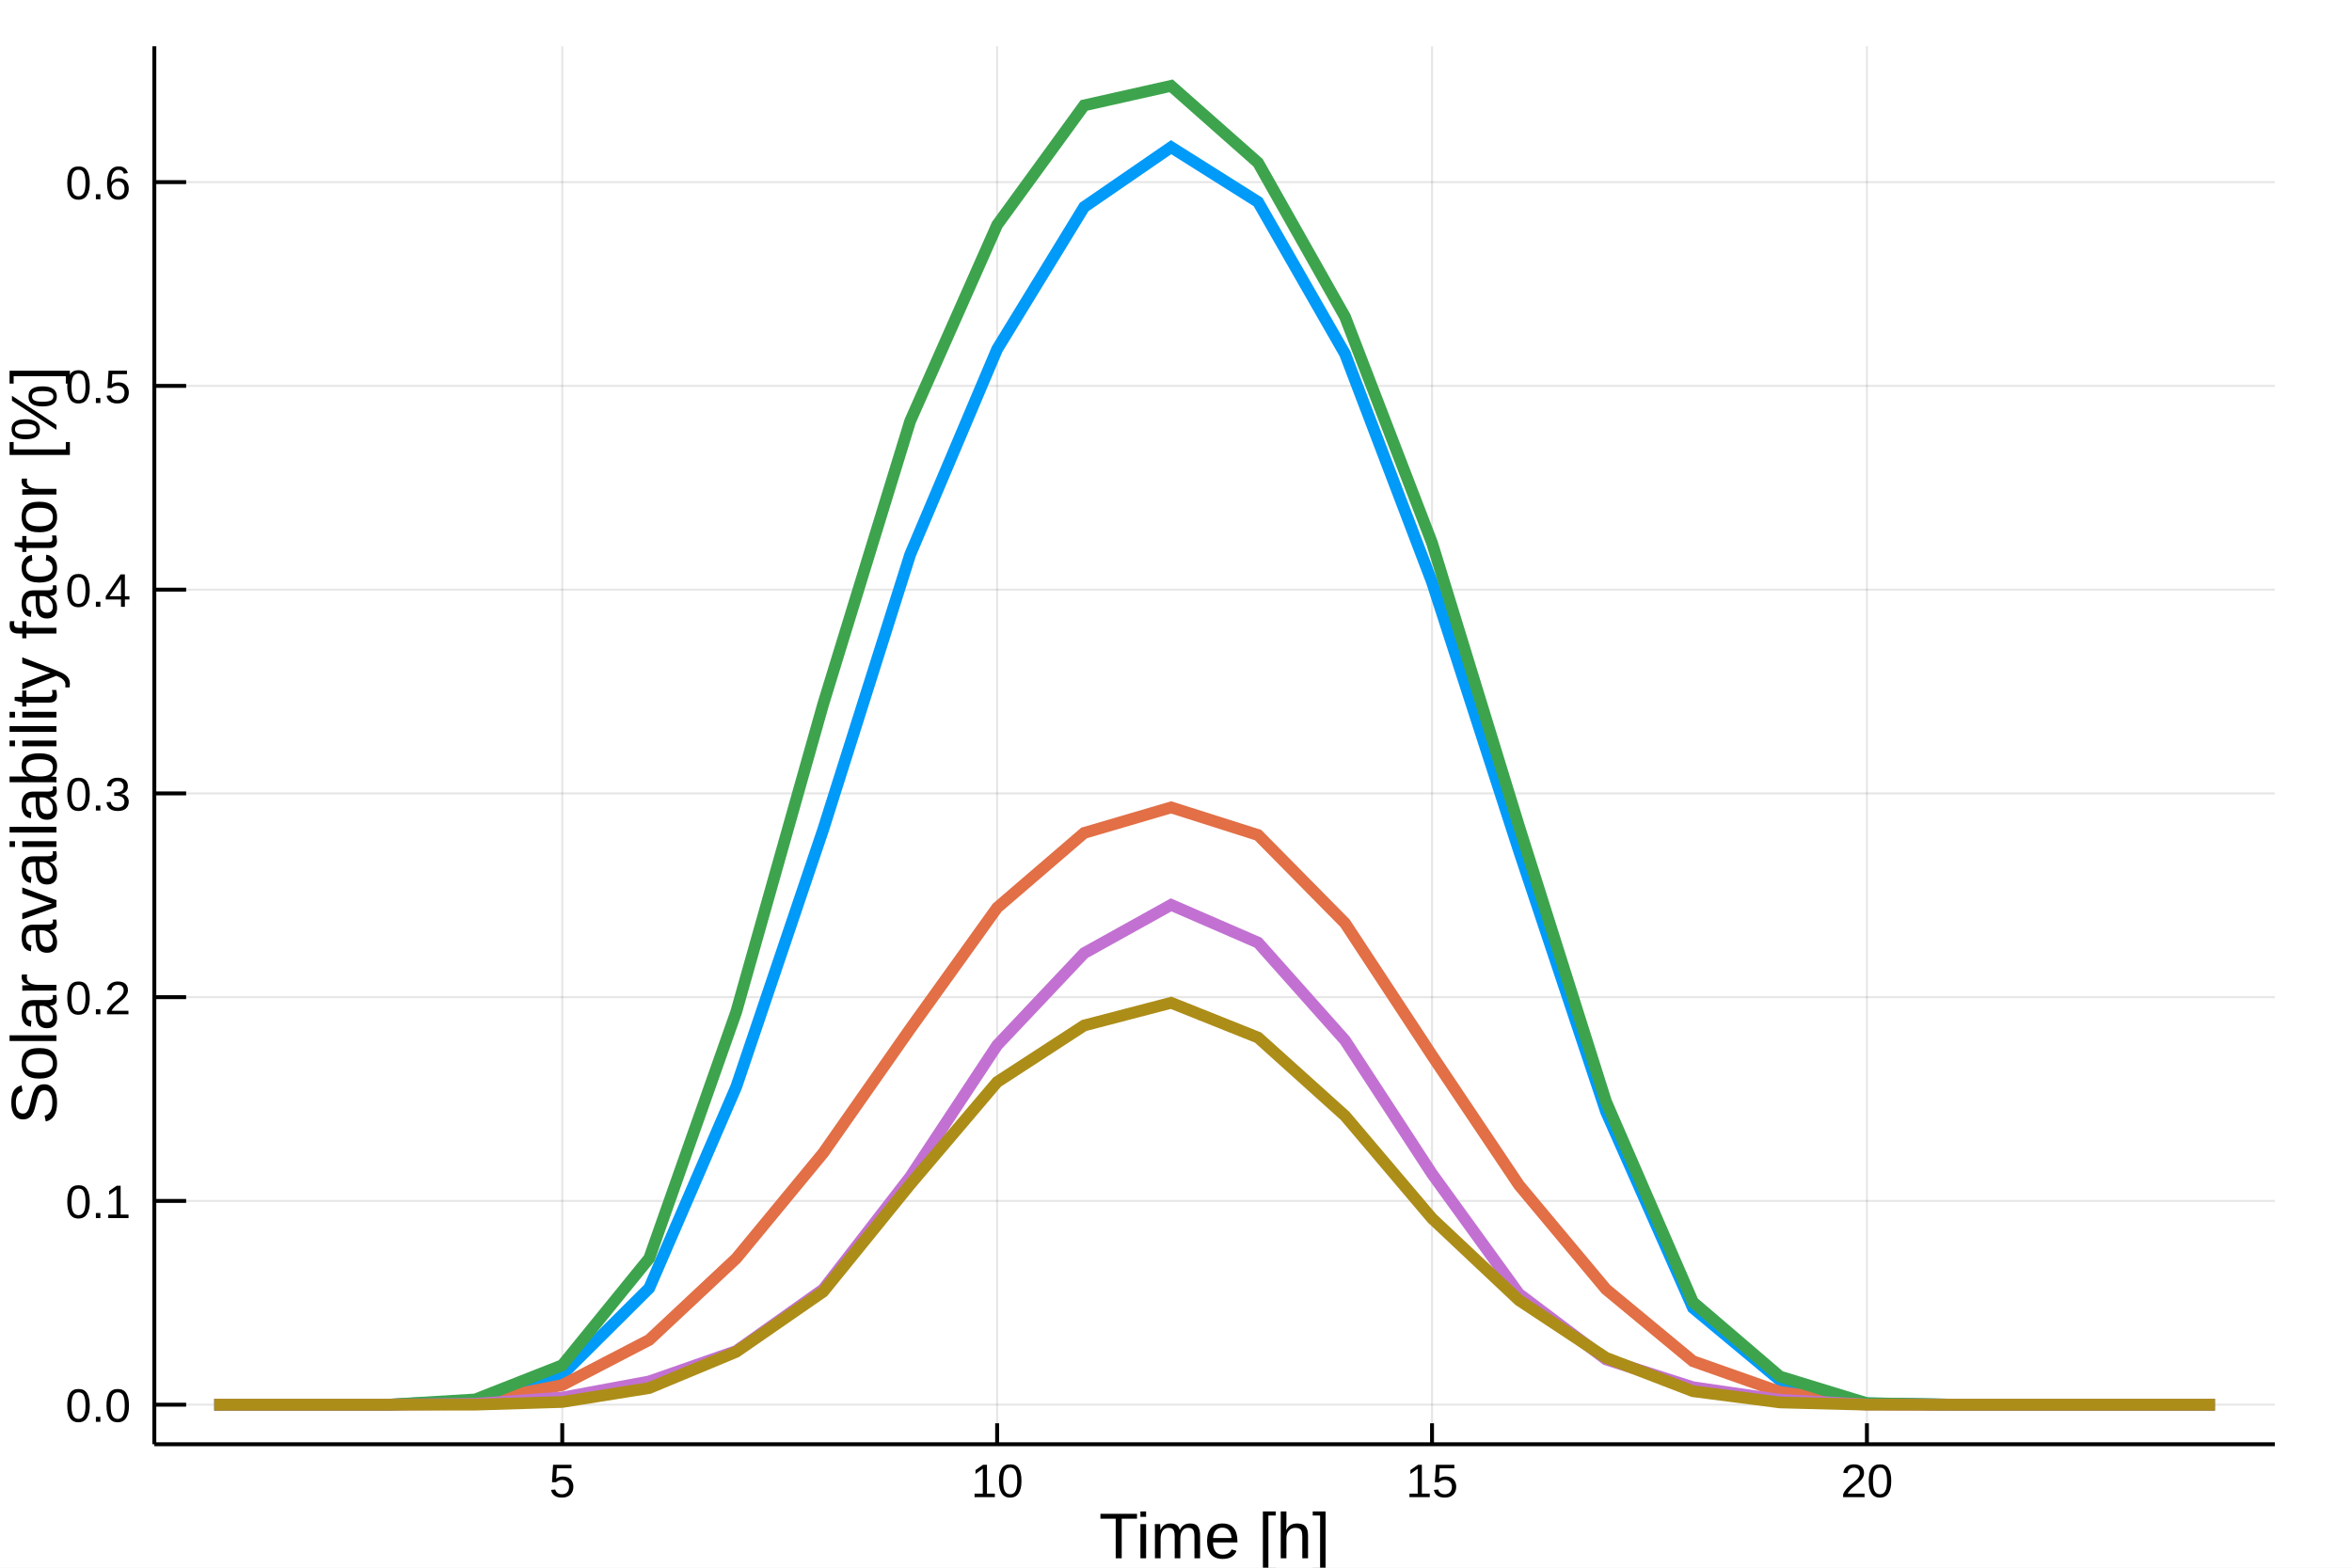
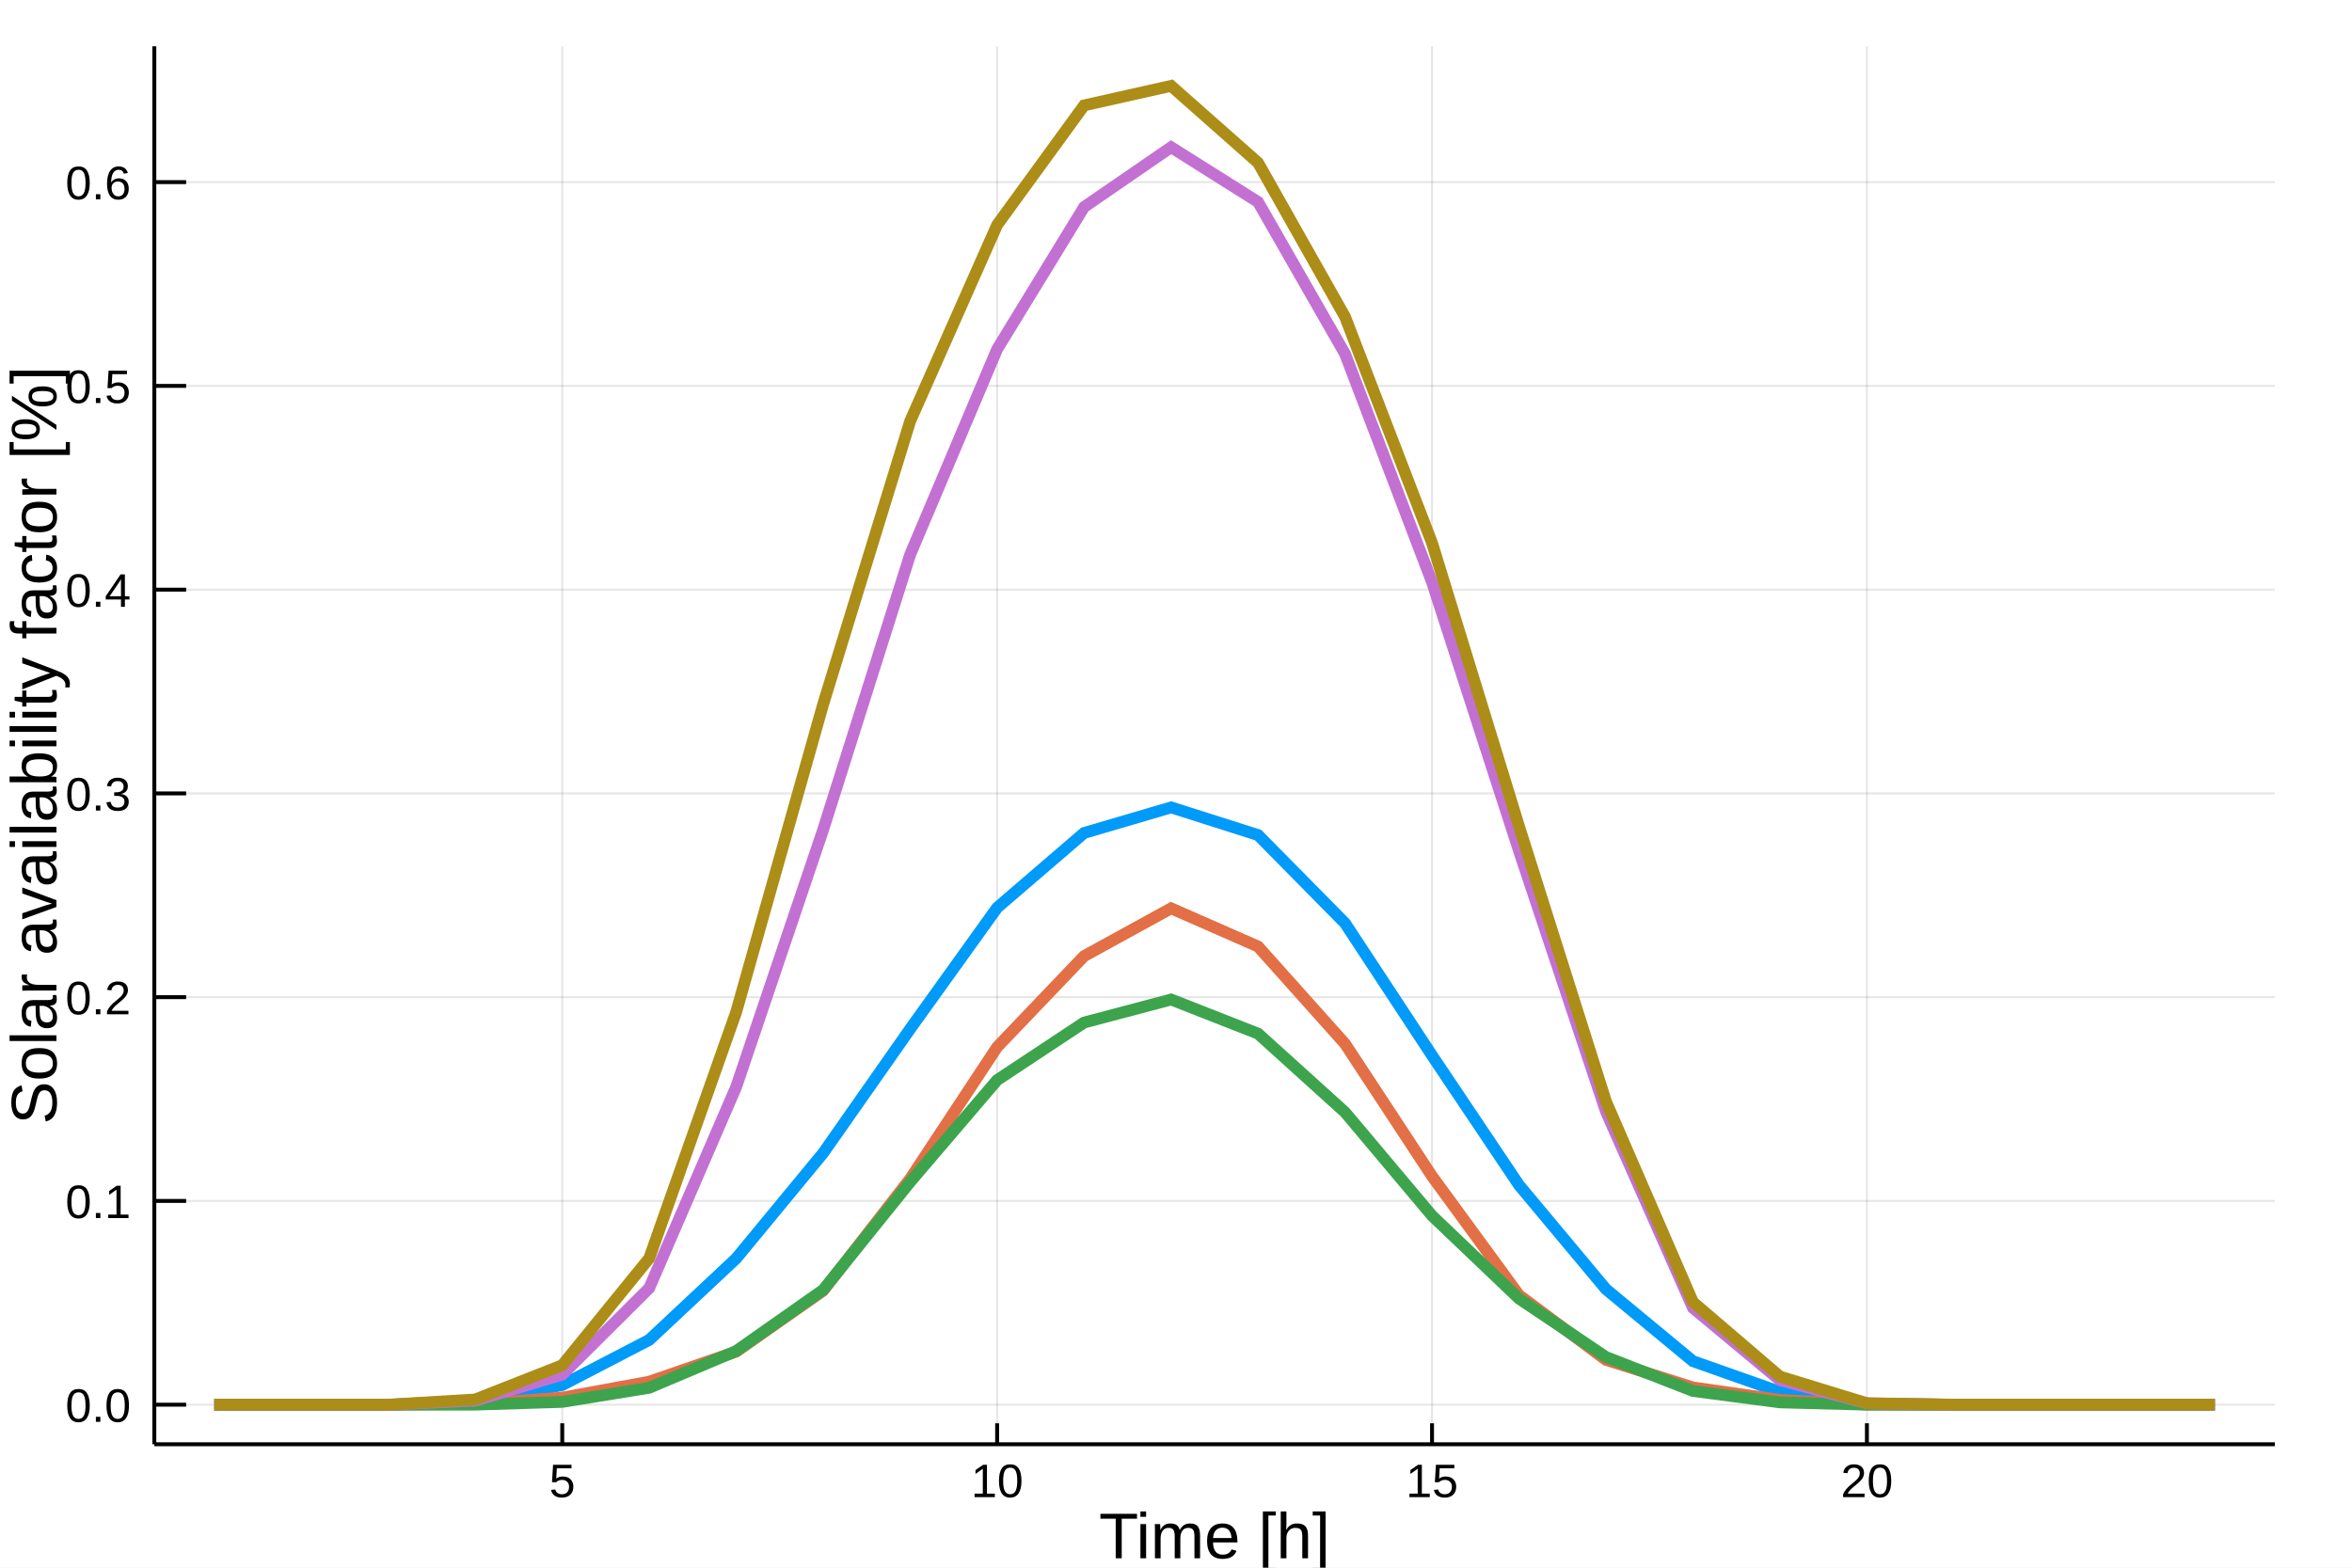
<svg xmlns="http://www.w3.org/2000/svg" width="600" height="400" viewBox="0 0 2400 1600">
  <defs>
-     <clipPath id="clip1800">
+     <clipPath id="clip7900">
      <rect x="0" y="0" width="2000" height="2000" />
    </clipPath>
  </defs>
  <defs>
-     <clipPath id="clip1801">
+     <clipPath id="clip7901">
      <rect x="0" y="0" width="2400" height="1600" />
    </clipPath>
  </defs>
-   <polygon clip-path="url(#clip1801)" points=" 0,1600 2400,1600 2400,0 0,0    " fill="#ffffff" fill-rule="evenodd" fill-opacity="1" />
+   <polygon clip-path="url(#clip7901)" points=" 0,1600 2400,1600 2400,0 0,0    " fill="#ffffff" fill-rule="evenodd" fill-opacity="1" />
  <defs>
-     <clipPath id="clip1802">
+     <clipPath id="clip7902">
      <rect x="480" y="0" width="1681" height="1600" />
    </clipPath>
  </defs>
-   <polygon clip-path="url(#clip1801)" points=" 157.48,1474.02 2321.26,1474.02 2321.26,47.244 157.48,47.244    " fill="#ffffff" fill-rule="evenodd" fill-opacity="1" />
+   <polygon clip-path="url(#clip7901)" points=" 157.48,1474.02 2321.26,1474.02 2321.26,47.244 157.48,47.244    " fill="#ffffff" fill-rule="evenodd" fill-opacity="1" />
  <defs>
-     <clipPath id="clip1803">
+     <clipPath id="clip7903">
      <rect x="157" y="47" width="2165" height="1428" />
    </clipPath>
  </defs>
-   <polyline clip-path="url(#clip1803)" style="stroke:#000000; stroke-width:2; stroke-opacity:0.1; fill:none" points="   573.728,1474.02 573.728,47.244    " />
-   <polyline clip-path="url(#clip1803)" style="stroke:#000000; stroke-width:2; stroke-opacity:0.1; fill:none" points="   1017.49,1474.02 1017.49,47.244    " />
-   <polyline clip-path="url(#clip1803)" style="stroke:#000000; stroke-width:2; stroke-opacity:0.1; fill:none" points="   1461.25,1474.02 1461.25,47.244    " />
-   <polyline clip-path="url(#clip1803)" style="stroke:#000000; stroke-width:2; stroke-opacity:0.1; fill:none" points="   1905.01,1474.02 1905.01,47.244    " />
-   <polyline clip-path="url(#clip1803)" style="stroke:#000000; stroke-width:2; stroke-opacity:0.1; fill:none" points="   157.48,1433.64 2321.26,1433.64    " />
-   <polyline clip-path="url(#clip1803)" style="stroke:#000000; stroke-width:2; stroke-opacity:0.1; fill:none" points="   157.48,1225.68 2321.26,1225.68    " />
-   <polyline clip-path="url(#clip1803)" style="stroke:#000000; stroke-width:2; stroke-opacity:0.1; fill:none" points="   157.48,1017.72 2321.26,1017.72    " />
-   <polyline clip-path="url(#clip1803)" style="stroke:#000000; stroke-width:2; stroke-opacity:0.1; fill:none" points="   157.48,809.756 2321.26,809.756    " />
-   <polyline clip-path="url(#clip1803)" style="stroke:#000000; stroke-width:2; stroke-opacity:0.1; fill:none" points="   157.48,601.796 2321.26,601.796    " />
-   <polyline clip-path="url(#clip1803)" style="stroke:#000000; stroke-width:2; stroke-opacity:0.1; fill:none" points="   157.48,393.836 2321.26,393.836    " />
-   <polyline clip-path="url(#clip1803)" style="stroke:#000000; stroke-width:2; stroke-opacity:0.1; fill:none" points="   157.48,185.876 2321.26,185.876    " />
-   <polyline clip-path="url(#clip1801)" style="stroke:#000000; stroke-width:4; stroke-opacity:1; fill:none" points="   157.48,1474.02 2321.26,1474.02    " />
-   <polyline clip-path="url(#clip1801)" style="stroke:#000000; stroke-width:4; stroke-opacity:1; fill:none" points="   157.48,1474.02 157.48,47.244    " />
-   <polyline clip-path="url(#clip1801)" style="stroke:#000000; stroke-width:4; stroke-opacity:1; fill:none" points="   573.728,1474.02 573.728,1452.61    " />
-   <polyline clip-path="url(#clip1801)" style="stroke:#000000; stroke-width:4; stroke-opacity:1; fill:none" points="   1017.49,1474.02 1017.49,1452.61    " />
-   <polyline clip-path="url(#clip1801)" style="stroke:#000000; stroke-width:4; stroke-opacity:1; fill:none" points="   1461.25,1474.02 1461.25,1452.61    " />
-   <polyline clip-path="url(#clip1801)" style="stroke:#000000; stroke-width:4; stroke-opacity:1; fill:none" points="   1905.01,1474.02 1905.01,1452.61    " />
-   <polyline clip-path="url(#clip1801)" style="stroke:#000000; stroke-width:4; stroke-opacity:1; fill:none" points="   157.48,1433.64 189.937,1433.64    " />
-   <polyline clip-path="url(#clip1801)" style="stroke:#000000; stroke-width:4; stroke-opacity:1; fill:none" points="   157.48,1225.68 189.937,1225.68    " />
-   <polyline clip-path="url(#clip1801)" style="stroke:#000000; stroke-width:4; stroke-opacity:1; fill:none" points="   157.48,1017.72 189.937,1017.72    " />
-   <polyline clip-path="url(#clip1801)" style="stroke:#000000; stroke-width:4; stroke-opacity:1; fill:none" points="   157.48,809.756 189.937,809.756    " />
-   <polyline clip-path="url(#clip1801)" style="stroke:#000000; stroke-width:4; stroke-opacity:1; fill:none" points="   157.48,601.796 189.937,601.796    " />
-   <polyline clip-path="url(#clip1801)" style="stroke:#000000; stroke-width:4; stroke-opacity:1; fill:none" points="   157.48,393.836 189.937,393.836    " />
-   <polyline clip-path="url(#clip1801)" style="stroke:#000000; stroke-width:4; stroke-opacity:1; fill:none" points="   157.48,185.876 189.937,185.876    " />
-   <g clip-path="url(#clip1801)">
+   <polyline clip-path="url(#clip7903)" style="stroke:#000000; stroke-width:2; stroke-opacity:0.1; fill:none" points="   573.728,1474.02 573.728,47.244    " />
+   <polyline clip-path="url(#clip7903)" style="stroke:#000000; stroke-width:2; stroke-opacity:0.1; fill:none" points="   1017.49,1474.02 1017.49,47.244    " />
+   <polyline clip-path="url(#clip7903)" style="stroke:#000000; stroke-width:2; stroke-opacity:0.1; fill:none" points="   1461.25,1474.02 1461.25,47.244    " />
+   <polyline clip-path="url(#clip7903)" style="stroke:#000000; stroke-width:2; stroke-opacity:0.1; fill:none" points="   1905.01,1474.02 1905.01,47.244    " />
+   <polyline clip-path="url(#clip7903)" style="stroke:#000000; stroke-width:2; stroke-opacity:0.1; fill:none" points="   157.48,1433.64 2321.26,1433.64    " />
+   <polyline clip-path="url(#clip7903)" style="stroke:#000000; stroke-width:2; stroke-opacity:0.1; fill:none" points="   157.48,1225.68 2321.26,1225.68    " />
+   <polyline clip-path="url(#clip7903)" style="stroke:#000000; stroke-width:2; stroke-opacity:0.1; fill:none" points="   157.48,1017.72 2321.26,1017.72    " />
+   <polyline clip-path="url(#clip7903)" style="stroke:#000000; stroke-width:2; stroke-opacity:0.1; fill:none" points="   157.48,809.756 2321.26,809.756    " />
+   <polyline clip-path="url(#clip7903)" style="stroke:#000000; stroke-width:2; stroke-opacity:0.1; fill:none" points="   157.48,601.796 2321.26,601.796    " />
+   <polyline clip-path="url(#clip7903)" style="stroke:#000000; stroke-width:2; stroke-opacity:0.1; fill:none" points="   157.48,393.836 2321.26,393.836    " />
+   <polyline clip-path="url(#clip7903)" style="stroke:#000000; stroke-width:2; stroke-opacity:0.1; fill:none" points="   157.48,185.876 2321.26,185.876    " />
+   <polyline clip-path="url(#clip7901)" style="stroke:#000000; stroke-width:4; stroke-opacity:1; fill:none" points="   157.48,1474.02 2321.26,1474.02    " />
+   <polyline clip-path="url(#clip7901)" style="stroke:#000000; stroke-width:4; stroke-opacity:1; fill:none" points="   157.48,1474.02 157.48,47.244    " />
+   <polyline clip-path="url(#clip7901)" style="stroke:#000000; stroke-width:4; stroke-opacity:1; fill:none" points="   573.728,1474.02 573.728,1452.61    " />
+   <polyline clip-path="url(#clip7901)" style="stroke:#000000; stroke-width:4; stroke-opacity:1; fill:none" points="   1017.49,1474.02 1017.49,1452.61    " />
+   <polyline clip-path="url(#clip7901)" style="stroke:#000000; stroke-width:4; stroke-opacity:1; fill:none" points="   1461.25,1474.02 1461.25,1452.61    " />
+   <polyline clip-path="url(#clip7901)" style="stroke:#000000; stroke-width:4; stroke-opacity:1; fill:none" points="   1905.01,1474.02 1905.01,1452.61    " />
+   <polyline clip-path="url(#clip7901)" style="stroke:#000000; stroke-width:4; stroke-opacity:1; fill:none" points="   157.48,1433.64 189.937,1433.64    " />
+   <polyline clip-path="url(#clip7901)" style="stroke:#000000; stroke-width:4; stroke-opacity:1; fill:none" points="   157.48,1225.68 189.937,1225.68    " />
+   <polyline clip-path="url(#clip7901)" style="stroke:#000000; stroke-width:4; stroke-opacity:1; fill:none" points="   157.48,1017.72 189.937,1017.72    " />
+   <polyline clip-path="url(#clip7901)" style="stroke:#000000; stroke-width:4; stroke-opacity:1; fill:none" points="   157.48,809.756 189.937,809.756    " />
+   <polyline clip-path="url(#clip7901)" style="stroke:#000000; stroke-width:4; stroke-opacity:1; fill:none" points="   157.48,601.796 189.937,601.796    " />
+   <polyline clip-path="url(#clip7901)" style="stroke:#000000; stroke-width:4; stroke-opacity:1; fill:none" points="   157.48,393.836 189.937,393.836    " />
+   <polyline clip-path="url(#clip7901)" style="stroke:#000000; stroke-width:4; stroke-opacity:1; fill:none" points="   157.48,185.876 189.937,185.876    " />
+   <g clip-path="url(#clip7901)">
    <text style="fill:#000000; fill-opacity:1; font-family:Arial,Helvetica Neue,Helvetica,sans-serif; font-size:48px; text-anchor:middle;" transform="rotate(0, 573.728, 1528.02)" x="573.728" y="1528.02">5</text>
  </g>
-   <g clip-path="url(#clip1801)">
+   <g clip-path="url(#clip7901)">
    <text style="fill:#000000; fill-opacity:1; font-family:Arial,Helvetica Neue,Helvetica,sans-serif; font-size:48px; text-anchor:middle;" transform="rotate(0, 1017.49, 1528.02)" x="1017.49" y="1528.02">10</text>
  </g>
-   <g clip-path="url(#clip1801)">
+   <g clip-path="url(#clip7901)">
    <text style="fill:#000000; fill-opacity:1; font-family:Arial,Helvetica Neue,Helvetica,sans-serif; font-size:48px; text-anchor:middle;" transform="rotate(0, 1461.25, 1528.02)" x="1461.25" y="1528.02">15</text>
  </g>
-   <g clip-path="url(#clip1801)">
+   <g clip-path="url(#clip7901)">
    <text style="fill:#000000; fill-opacity:1; font-family:Arial,Helvetica Neue,Helvetica,sans-serif; font-size:48px; text-anchor:middle;" transform="rotate(0, 1905.01, 1528.02)" x="1905.01" y="1528.02">20</text>
  </g>
-   <g clip-path="url(#clip1801)">
+   <g clip-path="url(#clip7901)">
    <text style="fill:#000000; fill-opacity:1; font-family:Arial,Helvetica Neue,Helvetica,sans-serif; font-size:48px; text-anchor:end;" transform="rotate(0, 133.48, 1451.14)" x="133.48" y="1451.14">0.0</text>
  </g>
-   <g clip-path="url(#clip1801)">
+   <g clip-path="url(#clip7901)">
    <text style="fill:#000000; fill-opacity:1; font-family:Arial,Helvetica Neue,Helvetica,sans-serif; font-size:48px; text-anchor:end;" transform="rotate(0, 133.48, 1243.18)" x="133.48" y="1243.18">0.1</text>
  </g>
-   <g clip-path="url(#clip1801)">
+   <g clip-path="url(#clip7901)">
    <text style="fill:#000000; fill-opacity:1; font-family:Arial,Helvetica Neue,Helvetica,sans-serif; font-size:48px; text-anchor:end;" transform="rotate(0, 133.48, 1035.22)" x="133.48" y="1035.22">0.2</text>
  </g>
-   <g clip-path="url(#clip1801)">
+   <g clip-path="url(#clip7901)">
    <text style="fill:#000000; fill-opacity:1; font-family:Arial,Helvetica Neue,Helvetica,sans-serif; font-size:48px; text-anchor:end;" transform="rotate(0, 133.48, 827.256)" x="133.48" y="827.256">0.3</text>
  </g>
-   <g clip-path="url(#clip1801)">
+   <g clip-path="url(#clip7901)">
    <text style="fill:#000000; fill-opacity:1; font-family:Arial,Helvetica Neue,Helvetica,sans-serif; font-size:48px; text-anchor:end;" transform="rotate(0, 133.48, 619.296)" x="133.48" y="619.296">0.4</text>
  </g>
-   <g clip-path="url(#clip1801)">
+   <g clip-path="url(#clip7901)">
    <text style="fill:#000000; fill-opacity:1; font-family:Arial,Helvetica Neue,Helvetica,sans-serif; font-size:48px; text-anchor:end;" transform="rotate(0, 133.48, 411.336)" x="133.48" y="411.336">0.5</text>
  </g>
-   <g clip-path="url(#clip1801)">
+   <g clip-path="url(#clip7901)">
    <text style="fill:#000000; fill-opacity:1; font-family:Arial,Helvetica Neue,Helvetica,sans-serif; font-size:48px; text-anchor:end;" transform="rotate(0, 133.48, 203.376)" x="133.48" y="203.376">0.6</text>
  </g>
-   <g clip-path="url(#clip1801)">
+   <g clip-path="url(#clip7901)">
    <text style="fill:#000000; fill-opacity:1; font-family:Arial,Helvetica Neue,Helvetica,sans-serif; font-size:66px; text-anchor:middle;" transform="rotate(0, 1239.37, 1590.4)" x="1239.37" y="1590.4">Time [h]</text>
  </g>
-   <g clip-path="url(#clip1801)">
+   <g clip-path="url(#clip7901)">
    <text style="fill:#000000; fill-opacity:1; font-family:Arial,Helvetica Neue,Helvetica,sans-serif; font-size:66px; text-anchor:middle;" transform="rotate(-90, 57.6, 760.63)" x="57.6" y="760.63">Solar availability factor [%]</text>
  </g>
-   <polyline clip-path="url(#clip1803)" style="stroke:#009af9; stroke-width:12; stroke-opacity:1; fill:none" points="   218.719,1433.64 307.472,1433.64 396.224,1433.64 484.976,1429.43 573.728,1403 662.481,1314.64 751.233,1109.26 839.985,846.726 928.737,566.073 1017.49,356.357    1106.24,211.293 1194.99,150.245 1283.75,206.163 1372.5,361.163 1461.25,594.124 1550,868.354 1638.76,1134.5 1727.51,1334.83 1816.26,1408.68 1905.01,1432.25    1993.76,1433.64 2082.52,1433.64 2171.27,1433.64 2260.02,1433.64    " />
-   <polyline clip-path="url(#clip1803)" style="stroke:#e26f46; stroke-width:12; stroke-opacity:1; fill:none" points="   218.719,1433.64 307.472,1433.64 396.224,1433.64 484.976,1431.08 573.728,1413.59 662.481,1367.5 751.233,1284.35 839.985,1176.79 928.737,1050.1 1017.49,926.418    1106.24,850.12 1194.99,824.04 1283.75,852.268 1372.5,942.236 1461.25,1077.21 1550,1209.52 1638.76,1315.78 1727.51,1389.25 1816.26,1420.58 1905.01,1432.89    1993.76,1433.64 2082.52,1433.64 2171.27,1433.64 2260.02,1433.64    " />
-   <polyline clip-path="url(#clip1803)" style="stroke:#3da44d; stroke-width:12; stroke-opacity:1; fill:none" points="   218.719,1433.64 307.472,1433.64 396.224,1433.64 484.976,1428.28 573.728,1393.36 662.481,1284.2 751.233,1032.8 839.985,718.685 928.737,429.836 1017.49,229.508    1106.24,107.557 1194.99,87.624 1283.75,166.119 1372.5,323.365 1461.25,554.102 1550,843.304 1638.76,1124.21 1727.51,1328.91 1816.26,1404.91 1905.01,1432.14    1993.76,1433.64 2082.52,1433.64 2171.27,1433.64 2260.02,1433.64    " />
-   <polyline clip-path="url(#clip1803)" style="stroke:#c271d2; stroke-width:12; stroke-opacity:1; fill:none" points="   218.719,1433.64 307.472,1433.64 396.224,1433.64 484.976,1432.78 573.728,1426.36 662.481,1409.89 751.233,1378.88 839.985,1315.93 928.737,1201.17 1017.49,1066.78    1106.24,972.815 1194.99,923.519 1283.75,962.063 1372.5,1061.81 1461.25,1197.96 1550,1320.53 1638.76,1387.39 1727.51,1415.82 1816.26,1428.7 1905.01,1433.49    1993.76,1433.64 2082.52,1433.64 2171.27,1433.64 2260.02,1433.64    " />
-   <polyline clip-path="url(#clip1803)" style="stroke:#ac8d18; stroke-width:12; stroke-opacity:1; fill:none" points="   218.719,1433.64 307.472,1433.64 396.224,1433.64 484.976,1433.6 573.728,1430.85 662.481,1416.65 751.233,1379.69 839.985,1318.27 928.737,1208.85 1017.49,1104.35    1106.24,1046.61 1194.99,1023.47 1283.75,1058.96 1372.5,1138.84 1461.25,1243.5 1550,1327.03 1638.76,1385.74 1727.51,1419.88 1816.26,1431.33 1905.01,1433.64    1993.76,1433.64 2082.52,1433.64 2171.27,1433.64 2260.02,1433.64    " />
+   <polyline clip-path="url(#clip7903)" style="stroke:#009af9; stroke-width:12; stroke-opacity:1; fill:none" points="   218.719,1433.64 307.472,1433.64 396.224,1433.64 484.976,1431.08 573.728,1413.59 662.481,1367.5 751.233,1284.35 839.985,1176.79 928.737,1050.1 1017.49,926.418    1106.24,850.12 1194.99,824.04 1283.75,852.268 1372.5,942.236 1461.25,1077.21 1550,1209.52 1638.76,1315.78 1727.51,1389.25 1816.26,1420.58 1905.01,1432.89    1993.76,1433.64 2082.52,1433.64 2171.27,1433.64 2260.02,1433.64    " />
+   <polyline clip-path="url(#clip7903)" style="stroke:#e26f46; stroke-width:12; stroke-opacity:1; fill:none" points="   218.719,1433.64 307.472,1433.64 396.224,1433.64 484.976,1432.79 573.728,1426.44 662.481,1410.15 751.233,1379.5 839.985,1317.25 928.737,1203.1 1017.49,1068.65    1106.24,975.796 1194.99,927.054 1283.75,966.029 1372.5,1065.31 1461.25,1200.44 1550,1321.8 1638.76,1387.91 1727.51,1416.02 1816.26,1428.75 1905.01,1433.5    1993.76,1433.64 2082.52,1433.64 2171.27,1433.64 2260.02,1433.64    " />
+   <polyline clip-path="url(#clip7903)" style="stroke:#3da44d; stroke-width:12; stroke-opacity:1; fill:none" points="   218.719,1433.64 307.472,1433.64 396.224,1433.64 484.976,1433.6 573.728,1430.81 662.481,1416.38 751.233,1378.85 839.985,1316.46 928.737,1206.28 1017.49,1102.33    1106.24,1043.61 1194.99,1020.12 1283.75,1054.95 1372.5,1135.18 1461.25,1240.75 1550,1325.37 1638.76,1384.99 1727.51,1419.66 1816.26,1431.3 1905.01,1433.64    1993.76,1433.64 2082.52,1433.64 2171.27,1433.64 2260.02,1433.64    " />
+   <polyline clip-path="url(#clip7903)" style="stroke:#c271d2; stroke-width:12; stroke-opacity:1; fill:none" points="   218.719,1433.64 307.472,1433.64 396.224,1433.64 484.976,1429.43 573.728,1403 662.481,1314.64 751.233,1109.26 839.985,846.726 928.737,566.073 1017.49,356.357    1106.24,211.293 1194.99,150.245 1283.75,206.163 1372.5,361.163 1461.25,594.124 1550,868.354 1638.76,1134.5 1727.51,1334.83 1816.26,1408.68 1905.01,1432.25    1993.76,1433.64 2082.52,1433.64 2171.27,1433.64 2260.02,1433.64    " />
+   <polyline clip-path="url(#clip7903)" style="stroke:#ac8d18; stroke-width:12; stroke-opacity:1; fill:none" points="   218.719,1433.64 307.472,1433.64 396.224,1433.64 484.976,1428.28 573.728,1393.36 662.481,1284.2 751.233,1032.8 839.985,718.685 928.737,429.836 1017.49,229.508    1106.24,107.557 1194.99,87.624 1283.75,166.119 1372.5,323.365 1461.25,554.102 1550,843.304 1638.76,1124.21 1727.51,1328.91 1816.26,1404.91 1905.01,1432.14    1993.76,1433.64 2082.52,1433.64 2171.27,1433.64 2260.02,1433.64    " />
</svg>
